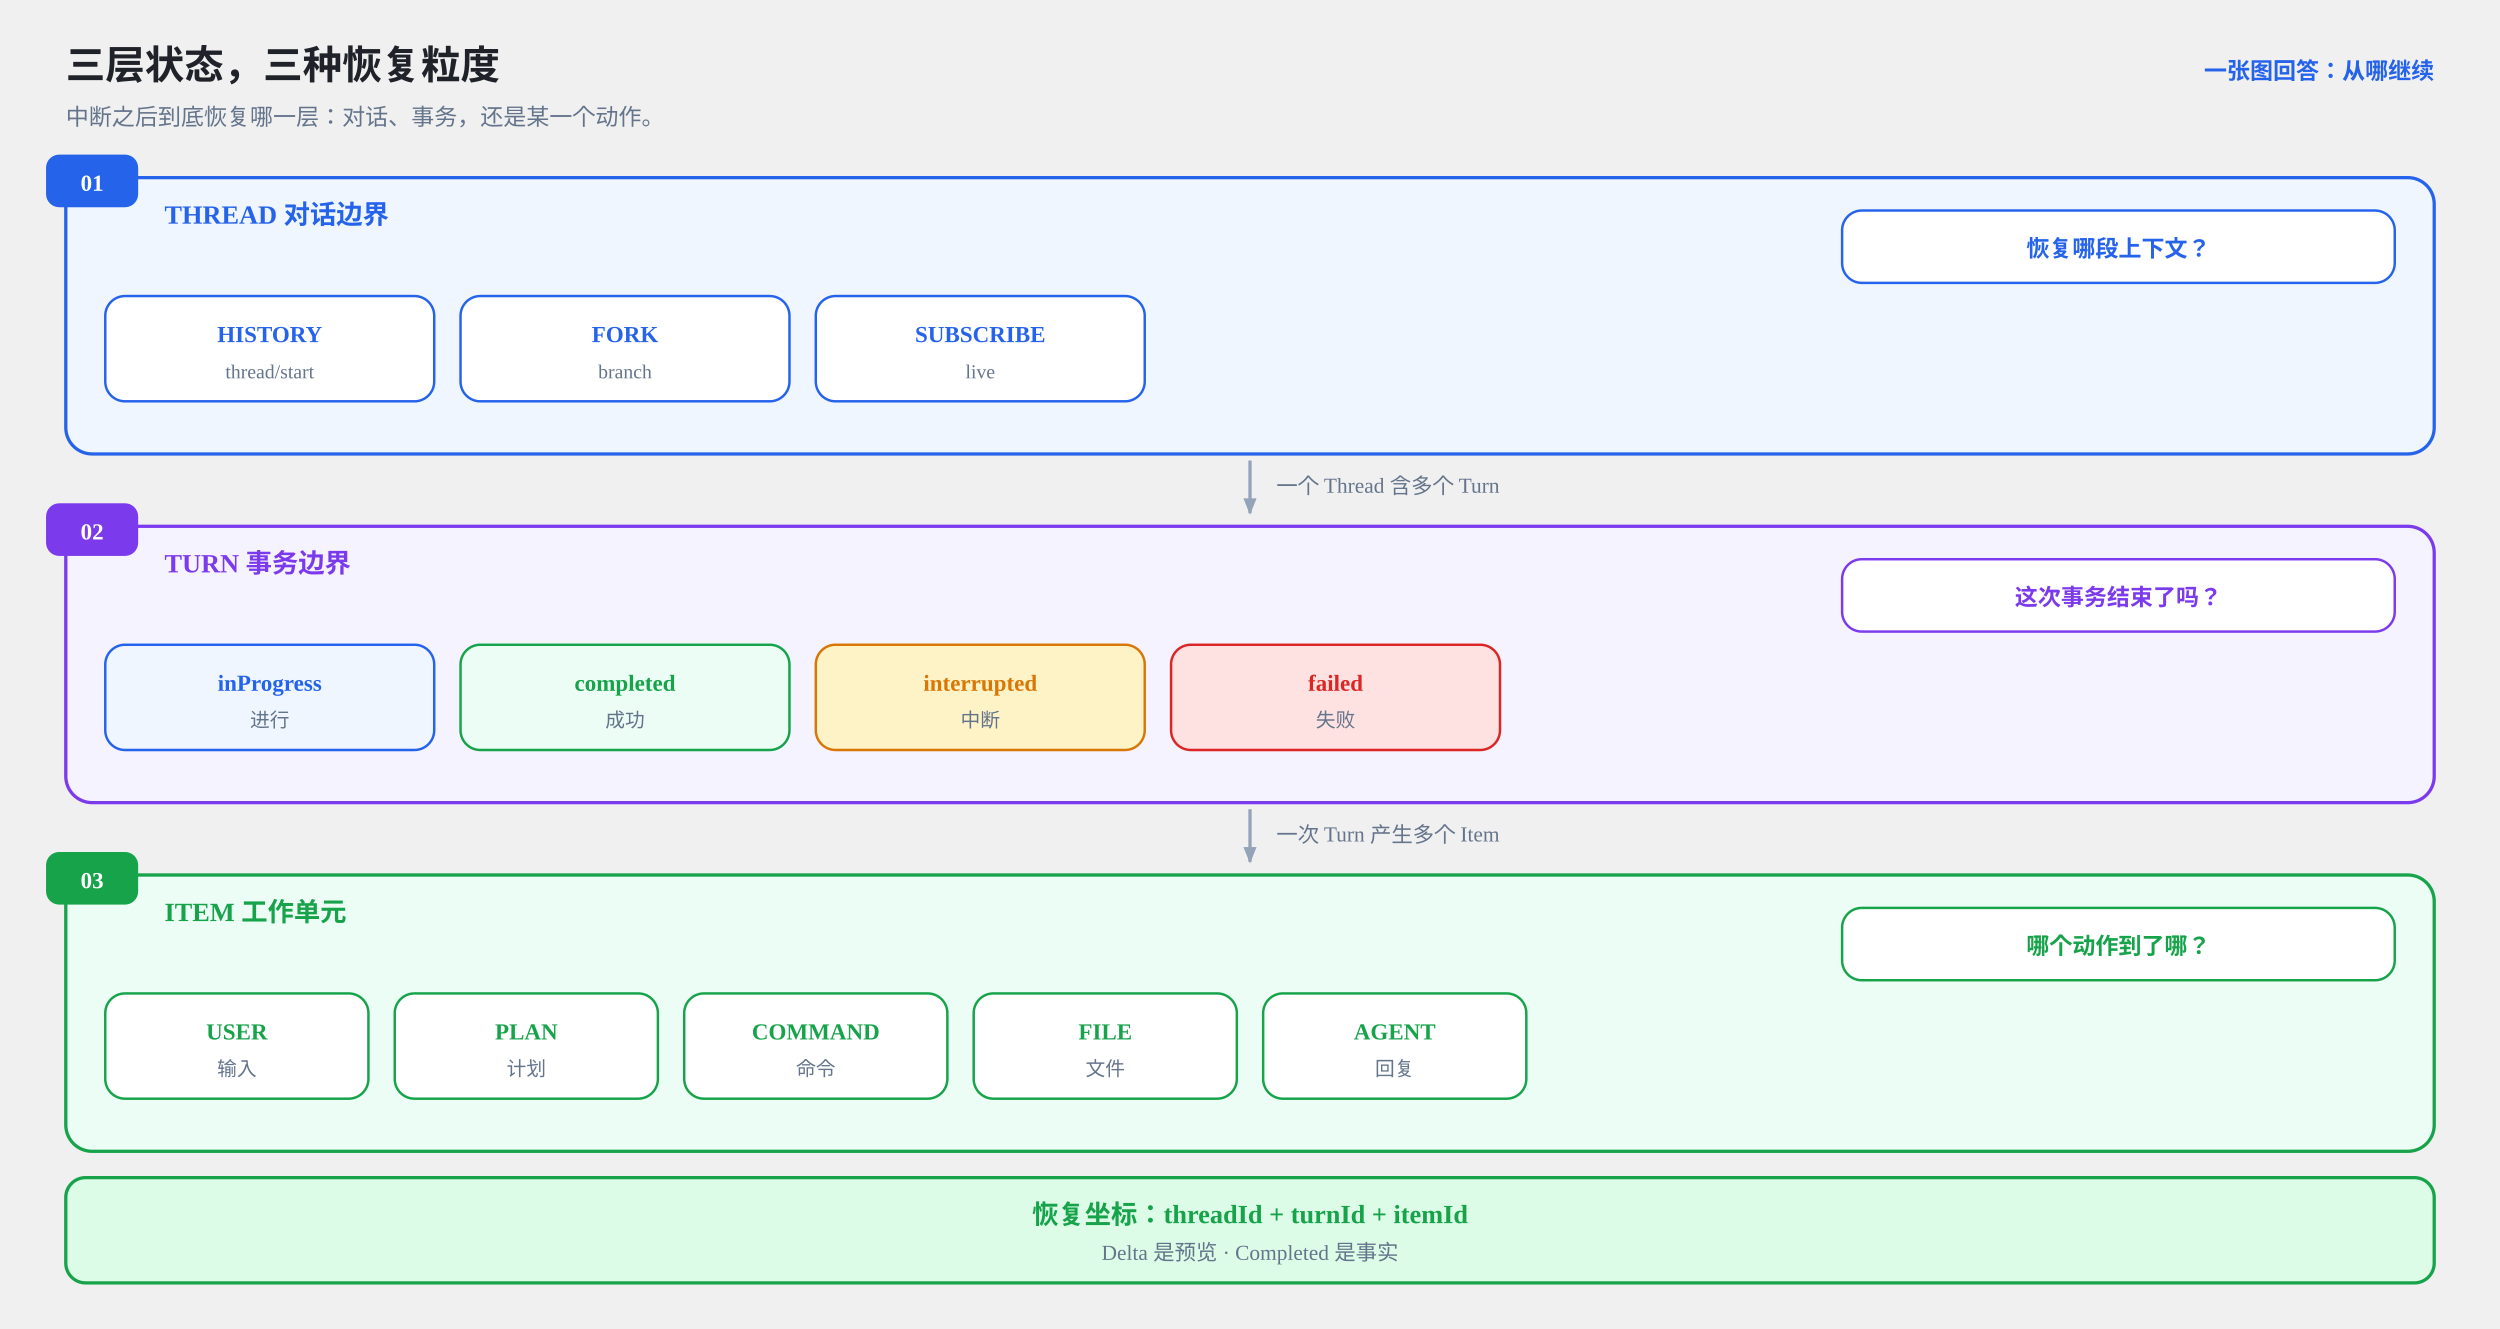
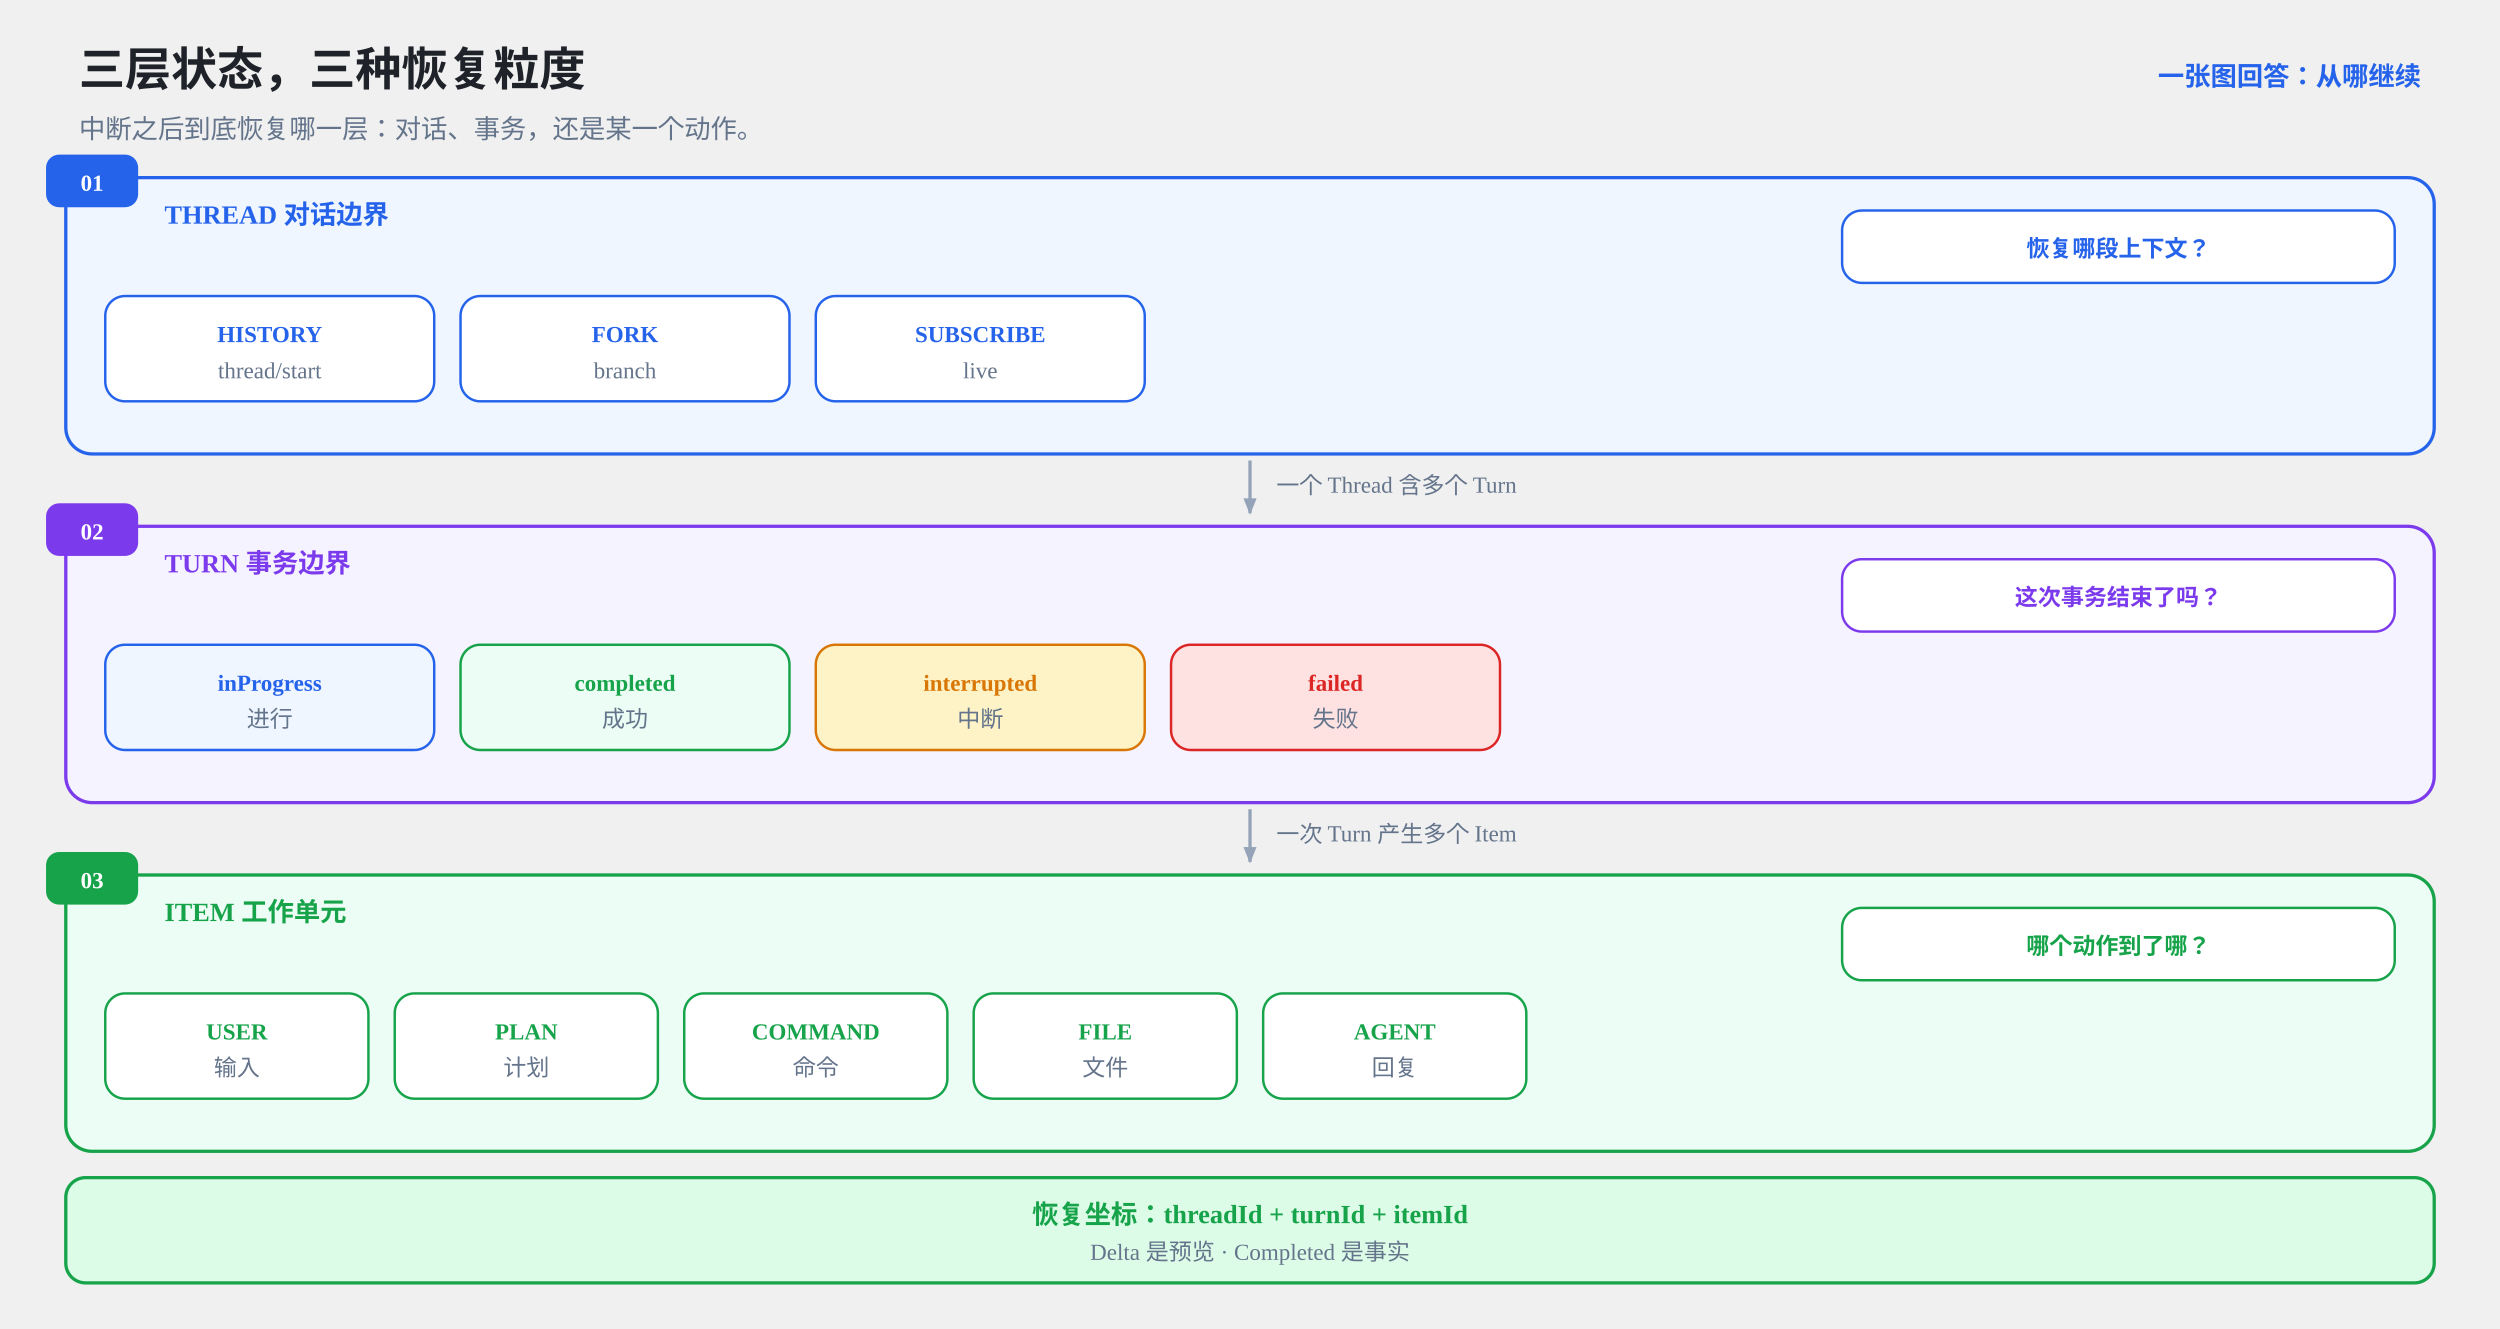
<svg xmlns="http://www.w3.org/2000/svg" viewBox="0 0 1520 808" width="1520" height="808">
  <defs>
    <marker id="arrow-gray" markerWidth="10" markerHeight="8" refX="9" refY="4" orient="auto" markerUnits="userSpaceOnUse">
      <path d="M0 0 L10 4 L0 8 z" fill="#94A3B8" />
    </marker>
    <marker id="arrow-blue" markerWidth="10" markerHeight="8" refX="9" refY="4" orient="auto" markerUnits="userSpaceOnUse">
      <path d="M0 0 L10 4 L0 8 z" fill="#2563EB" />
    </marker>
    <marker id="arrow-green" markerWidth="10" markerHeight="8" refX="9" refY="4" orient="auto" markerUnits="userSpaceOnUse">
      <path d="M0 0 L10 4 L0 8 z" fill="#16A34A" />
    </marker>
    <marker id="arrow-purple" markerWidth="10" markerHeight="8" refX="9" refY="4" orient="auto" markerUnits="userSpaceOnUse">
      <path d="M0 0 L10 4 L0 8 z" fill="#7C3AED" />
    </marker>
    <marker id="arrow-orange" markerWidth="10" markerHeight="8" refX="9" refY="4" orient="auto" markerUnits="userSpaceOnUse">
      <path d="M0 0 L10 4 L0 8 z" fill="#EA580C" />
    </marker>
    <marker id="arrow-red" markerWidth="10" markerHeight="8" refX="9" refY="4" orient="auto" markerUnits="userSpaceOnUse">
      <path d="M0 0 L10 4 L0 8 z" fill="#DC2626" />
    </marker>
  </defs>
-   <text x="40" y="48" font-size="24" font-weight="700" fill="#1F2329" text-anchor="start">三层状态，三种恢复粒度</text>
-   <text x="40" y="76" font-size="14" font-weight="400" fill="#64748B" text-anchor="start">中断之后到底恢复哪一层：对话、事务，还是某一个动作。</text>
-   <text x="1480" y="48" font-size="14" font-weight="700" fill="#2563EB" text-anchor="end">一张图回答：从哪继续</text>
+   <text x="48" y="52" font-size="28" font-weight="700" fill="#1F2329" text-anchor="start">三层状态，三种恢复粒度</text>
+   <text x="48" y="84" font-size="16" font-weight="400" fill="#64748B" text-anchor="start">中断之后到底恢复哪一层：对话、事务，还是某一个动作。</text>
+   <text x="1472" y="52" font-size="16" font-weight="700" fill="#2563EB" text-anchor="end">一张图回答：从哪继续</text>
  <rect x="40" y="108" width="1440" height="168" rx="16" fill="#EFF6FF" stroke="#2563EB" stroke-width="2" />
  <rect x="28" y="94" width="56" height="32" rx="8" fill="#2563EB" stroke="#2563EB" stroke-width="0" />
  <text x="56" y="116" font-size="14" font-weight="700" fill="#FFFFFF" text-anchor="middle">01</text>
  <text x="100" y="136" font-size="16" font-weight="700" fill="#2563EB" text-anchor="start">THREAD  对话边界</text>
  <rect x="1120" y="128" width="336" height="44" rx="12" fill="#FFFFFF" stroke="#2563EB" stroke-width="1.5" />
  <text x="1288" y="156" font-size="14" font-weight="700" fill="#2563EB" text-anchor="middle">恢复哪段上下文？</text>
  <rect x="64" y="180" width="200" height="64" rx="12" fill="#FFFFFF" stroke="#2563EB" stroke-width="1.5" />
  <text x="164" y="208" font-size="14" font-weight="700" fill="#2563EB" text-anchor="middle">HISTORY</text>
-   <text x="164" y="230" font-size="12" font-weight="400" fill="#64748B" text-anchor="middle">thread/start</text>
+   <text x="164" y="230" font-size="14" font-weight="400" fill="#64748B" text-anchor="middle">thread/start</text>
  <rect x="280" y="180" width="200" height="64" rx="12" fill="#FFFFFF" stroke="#2563EB" stroke-width="1.5" />
  <text x="380" y="208" font-size="14" font-weight="700" fill="#2563EB" text-anchor="middle">FORK</text>
-   <text x="380" y="230" font-size="12" font-weight="400" fill="#64748B" text-anchor="middle">branch</text>
+   <text x="380" y="230" font-size="14" font-weight="400" fill="#64748B" text-anchor="middle">branch</text>
  <rect x="496" y="180" width="200" height="64" rx="12" fill="#FFFFFF" stroke="#2563EB" stroke-width="1.5" />
  <text x="596" y="208" font-size="14" font-weight="700" fill="#2563EB" text-anchor="middle">SUBSCRIBE</text>
-   <text x="596" y="230" font-size="12" font-weight="400" fill="#64748B" text-anchor="middle">live</text>
+   <text x="596" y="230" font-size="14" font-weight="400" fill="#64748B" text-anchor="middle">live</text>
  <line x1="760" y1="280" x2="760" y2="312" fill="none" stroke="#94A3B8" stroke-width="2" marker-end="url(#arrow-gray)" />
-   <text x="776" y="300" font-size="13" font-weight="400" fill="#64748B" text-anchor="start">一个 Thread 含多个 Turn</text>
+   <text x="776" y="300" font-size="14" font-weight="400" fill="#64748B" text-anchor="start">一个 Thread 含多个 Turn</text>
  <rect x="40" y="320" width="1440" height="168" rx="16" fill="#F5F3FF" stroke="#7C3AED" stroke-width="2" />
  <rect x="28" y="306" width="56" height="32" rx="8" fill="#7C3AED" stroke="#7C3AED" stroke-width="0" />
  <text x="56" y="328" font-size="14" font-weight="700" fill="#FFFFFF" text-anchor="middle">02</text>
  <text x="100" y="348" font-size="16" font-weight="700" fill="#7C3AED" text-anchor="start">TURN  事务边界</text>
  <rect x="1120" y="340" width="336" height="44" rx="12" fill="#FFFFFF" stroke="#7C3AED" stroke-width="1.5" />
  <text x="1288" y="368" font-size="14" font-weight="700" fill="#7C3AED" text-anchor="middle">这次事务结束了吗？</text>
  <rect x="64" y="392" width="200" height="64" rx="12" fill="#EFF6FF" stroke="#2563EB" stroke-width="1.5" />
  <text x="164" y="420" font-size="14" font-weight="700" fill="#2563EB" text-anchor="middle">inProgress</text>
-   <text x="164" y="442" font-size="12" font-weight="400" fill="#64748B" text-anchor="middle">进行</text>
+   <text x="164" y="442" font-size="14" font-weight="400" fill="#64748B" text-anchor="middle">进行</text>
  <rect x="280" y="392" width="200" height="64" rx="12" fill="#ECFDF5" stroke="#16A34A" stroke-width="1.5" />
  <text x="380" y="420" font-size="14" font-weight="700" fill="#16A34A" text-anchor="middle">completed</text>
-   <text x="380" y="442" font-size="12" font-weight="400" fill="#64748B" text-anchor="middle">成功</text>
+   <text x="380" y="442" font-size="14" font-weight="400" fill="#64748B" text-anchor="middle">成功</text>
  <rect x="496" y="392" width="200" height="64" rx="12" fill="#FEF3C7" stroke="#D97706" stroke-width="1.5" />
  <text x="596" y="420" font-size="14" font-weight="700" fill="#D97706" text-anchor="middle">interrupted</text>
-   <text x="596" y="442" font-size="12" font-weight="400" fill="#64748B" text-anchor="middle">中断</text>
+   <text x="596" y="442" font-size="14" font-weight="400" fill="#64748B" text-anchor="middle">中断</text>
  <rect x="712" y="392" width="200" height="64" rx="12" fill="#FEE2E2" stroke="#DC2626" stroke-width="1.5" />
  <text x="812" y="420" font-size="14" font-weight="700" fill="#DC2626" text-anchor="middle">failed</text>
-   <text x="812" y="442" font-size="12" font-weight="400" fill="#64748B" text-anchor="middle">失败</text>
+   <text x="812" y="442" font-size="14" font-weight="400" fill="#64748B" text-anchor="middle">失败</text>
  <line x1="760" y1="492" x2="760" y2="524" fill="none" stroke="#94A3B8" stroke-width="2" marker-end="url(#arrow-gray)" />
-   <text x="776" y="512" font-size="13" font-weight="400" fill="#64748B" text-anchor="start">一次 Turn 产生多个 Item</text>
+   <text x="776" y="512" font-size="14" font-weight="400" fill="#64748B" text-anchor="start">一次 Turn 产生多个 Item</text>
  <rect x="40" y="532" width="1440" height="168" rx="16" fill="#ECFDF5" stroke="#16A34A" stroke-width="2" />
  <rect x="28" y="518" width="56" height="32" rx="8" fill="#16A34A" stroke="#16A34A" stroke-width="0" />
  <text x="56" y="540" font-size="14" font-weight="700" fill="#FFFFFF" text-anchor="middle">03</text>
  <text x="100" y="560" font-size="16" font-weight="700" fill="#16A34A" text-anchor="start">ITEM  工作单元</text>
  <rect x="1120" y="552" width="336" height="44" rx="12" fill="#FFFFFF" stroke="#16A34A" stroke-width="1.5" />
  <text x="1288" y="580" font-size="14" font-weight="700" fill="#16A34A" text-anchor="middle">哪个动作到了哪？</text>
  <rect x="64" y="604" width="160" height="64" rx="12" fill="#FFFFFF" stroke="#16A34A" stroke-width="1.5" />
  <text x="144" y="632" font-size="14" font-weight="700" fill="#16A34A" text-anchor="middle">USER</text>
-   <text x="144" y="654" font-size="12" font-weight="400" fill="#64748B" text-anchor="middle">输入</text>
+   <text x="144" y="654" font-size="14" font-weight="400" fill="#64748B" text-anchor="middle">输入</text>
  <rect x="240" y="604" width="160" height="64" rx="12" fill="#FFFFFF" stroke="#16A34A" stroke-width="1.5" />
  <text x="320" y="632" font-size="14" font-weight="700" fill="#16A34A" text-anchor="middle">PLAN</text>
-   <text x="320" y="654" font-size="12" font-weight="400" fill="#64748B" text-anchor="middle">计划</text>
+   <text x="320" y="654" font-size="14" font-weight="400" fill="#64748B" text-anchor="middle">计划</text>
  <rect x="416" y="604" width="160" height="64" rx="12" fill="#FFFFFF" stroke="#16A34A" stroke-width="1.5" />
  <text x="496" y="632" font-size="14" font-weight="700" fill="#16A34A" text-anchor="middle">COMMAND</text>
-   <text x="496" y="654" font-size="12" font-weight="400" fill="#64748B" text-anchor="middle">命令</text>
+   <text x="496" y="654" font-size="14" font-weight="400" fill="#64748B" text-anchor="middle">命令</text>
  <rect x="592" y="604" width="160" height="64" rx="12" fill="#FFFFFF" stroke="#16A34A" stroke-width="1.5" />
  <text x="672" y="632" font-size="14" font-weight="700" fill="#16A34A" text-anchor="middle">FILE</text>
-   <text x="672" y="654" font-size="12" font-weight="400" fill="#64748B" text-anchor="middle">文件</text>
+   <text x="672" y="654" font-size="14" font-weight="400" fill="#64748B" text-anchor="middle">文件</text>
  <rect x="768" y="604" width="160" height="64" rx="12" fill="#FFFFFF" stroke="#16A34A" stroke-width="1.5" />
  <text x="848" y="632" font-size="14" font-weight="700" fill="#16A34A" text-anchor="middle">AGENT</text>
-   <text x="848" y="654" font-size="12" font-weight="400" fill="#64748B" text-anchor="middle">回复</text>
+   <text x="848" y="654" font-size="14" font-weight="400" fill="#64748B" text-anchor="middle">回复</text>
  <rect x="40" y="716" width="1440" height="64" rx="12" fill="#DCFCE7" stroke="#16A34A" stroke-width="2" />
  <text x="760" y="744" font-size="16" font-weight="700" fill="#16A34A" text-anchor="middle">恢复坐标：threadId + turnId + itemId</text>
-   <text x="760" y="766" font-size="13" font-weight="400" fill="#64748B" text-anchor="middle">Delta 是预览 · Completed 是事实</text>
+   <text x="760" y="766" font-size="14" font-weight="400" fill="#64748B" text-anchor="middle">Delta 是预览 · Completed 是事实</text>
</svg>
